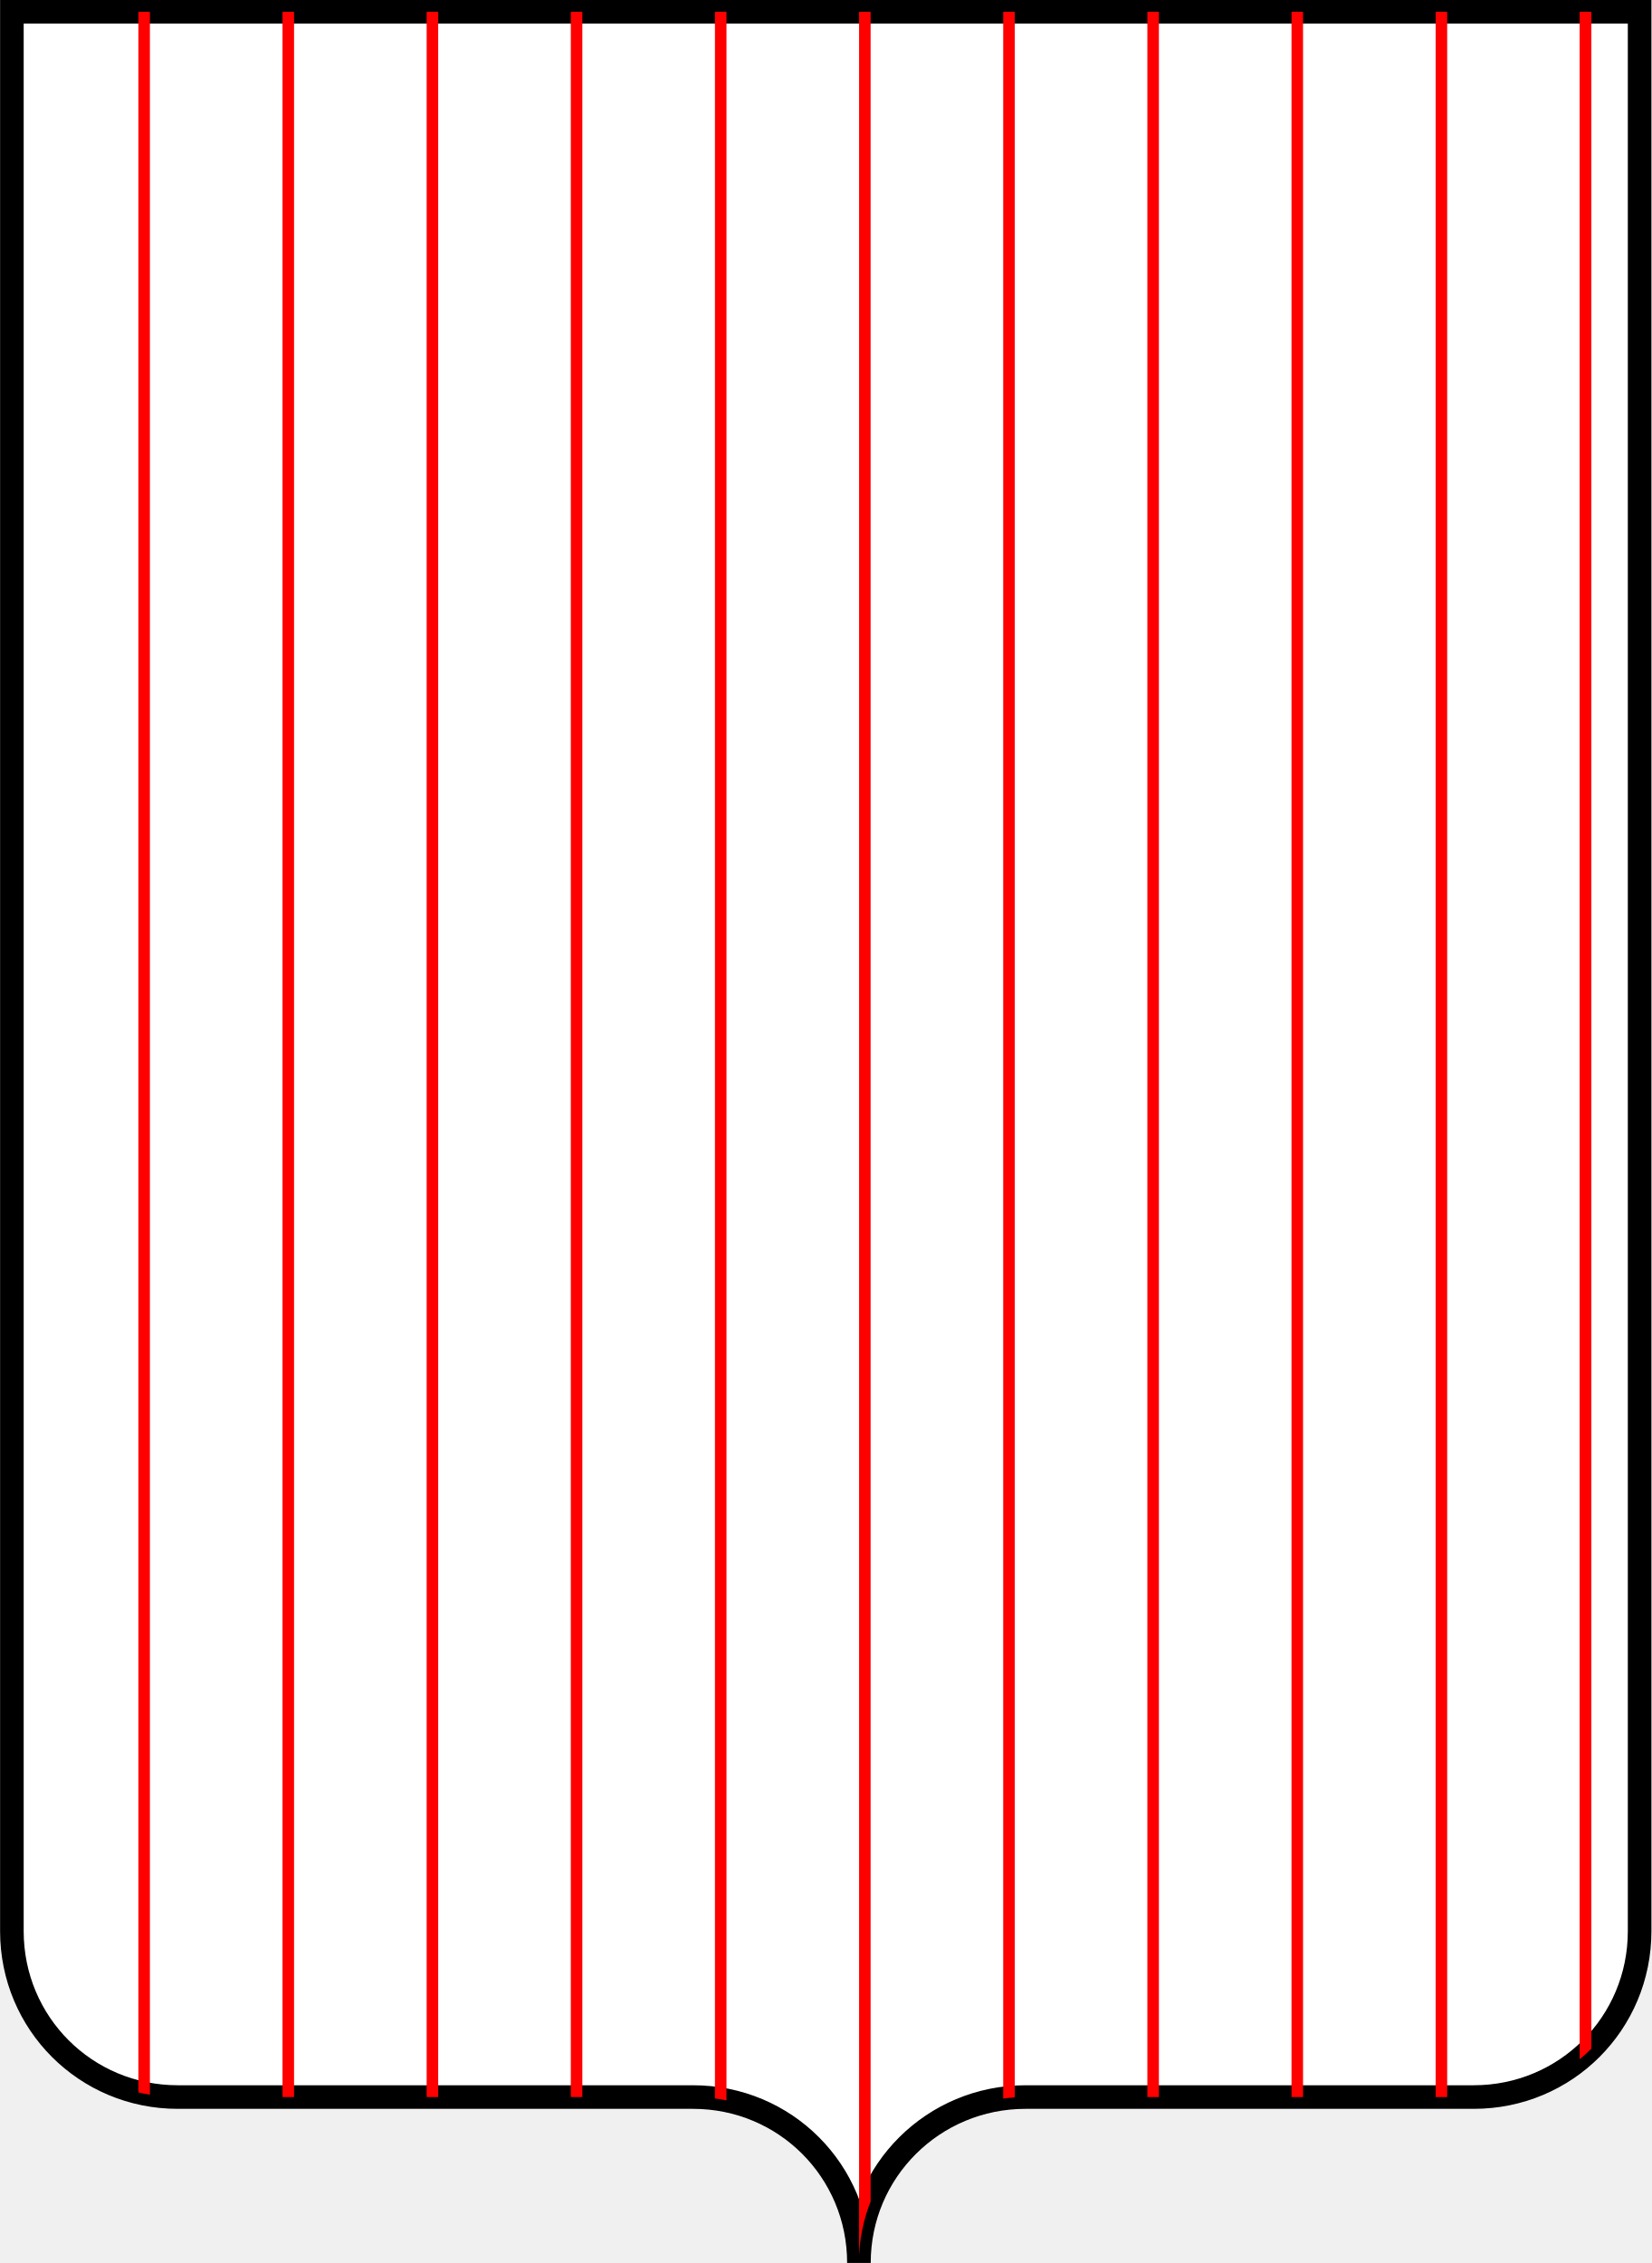
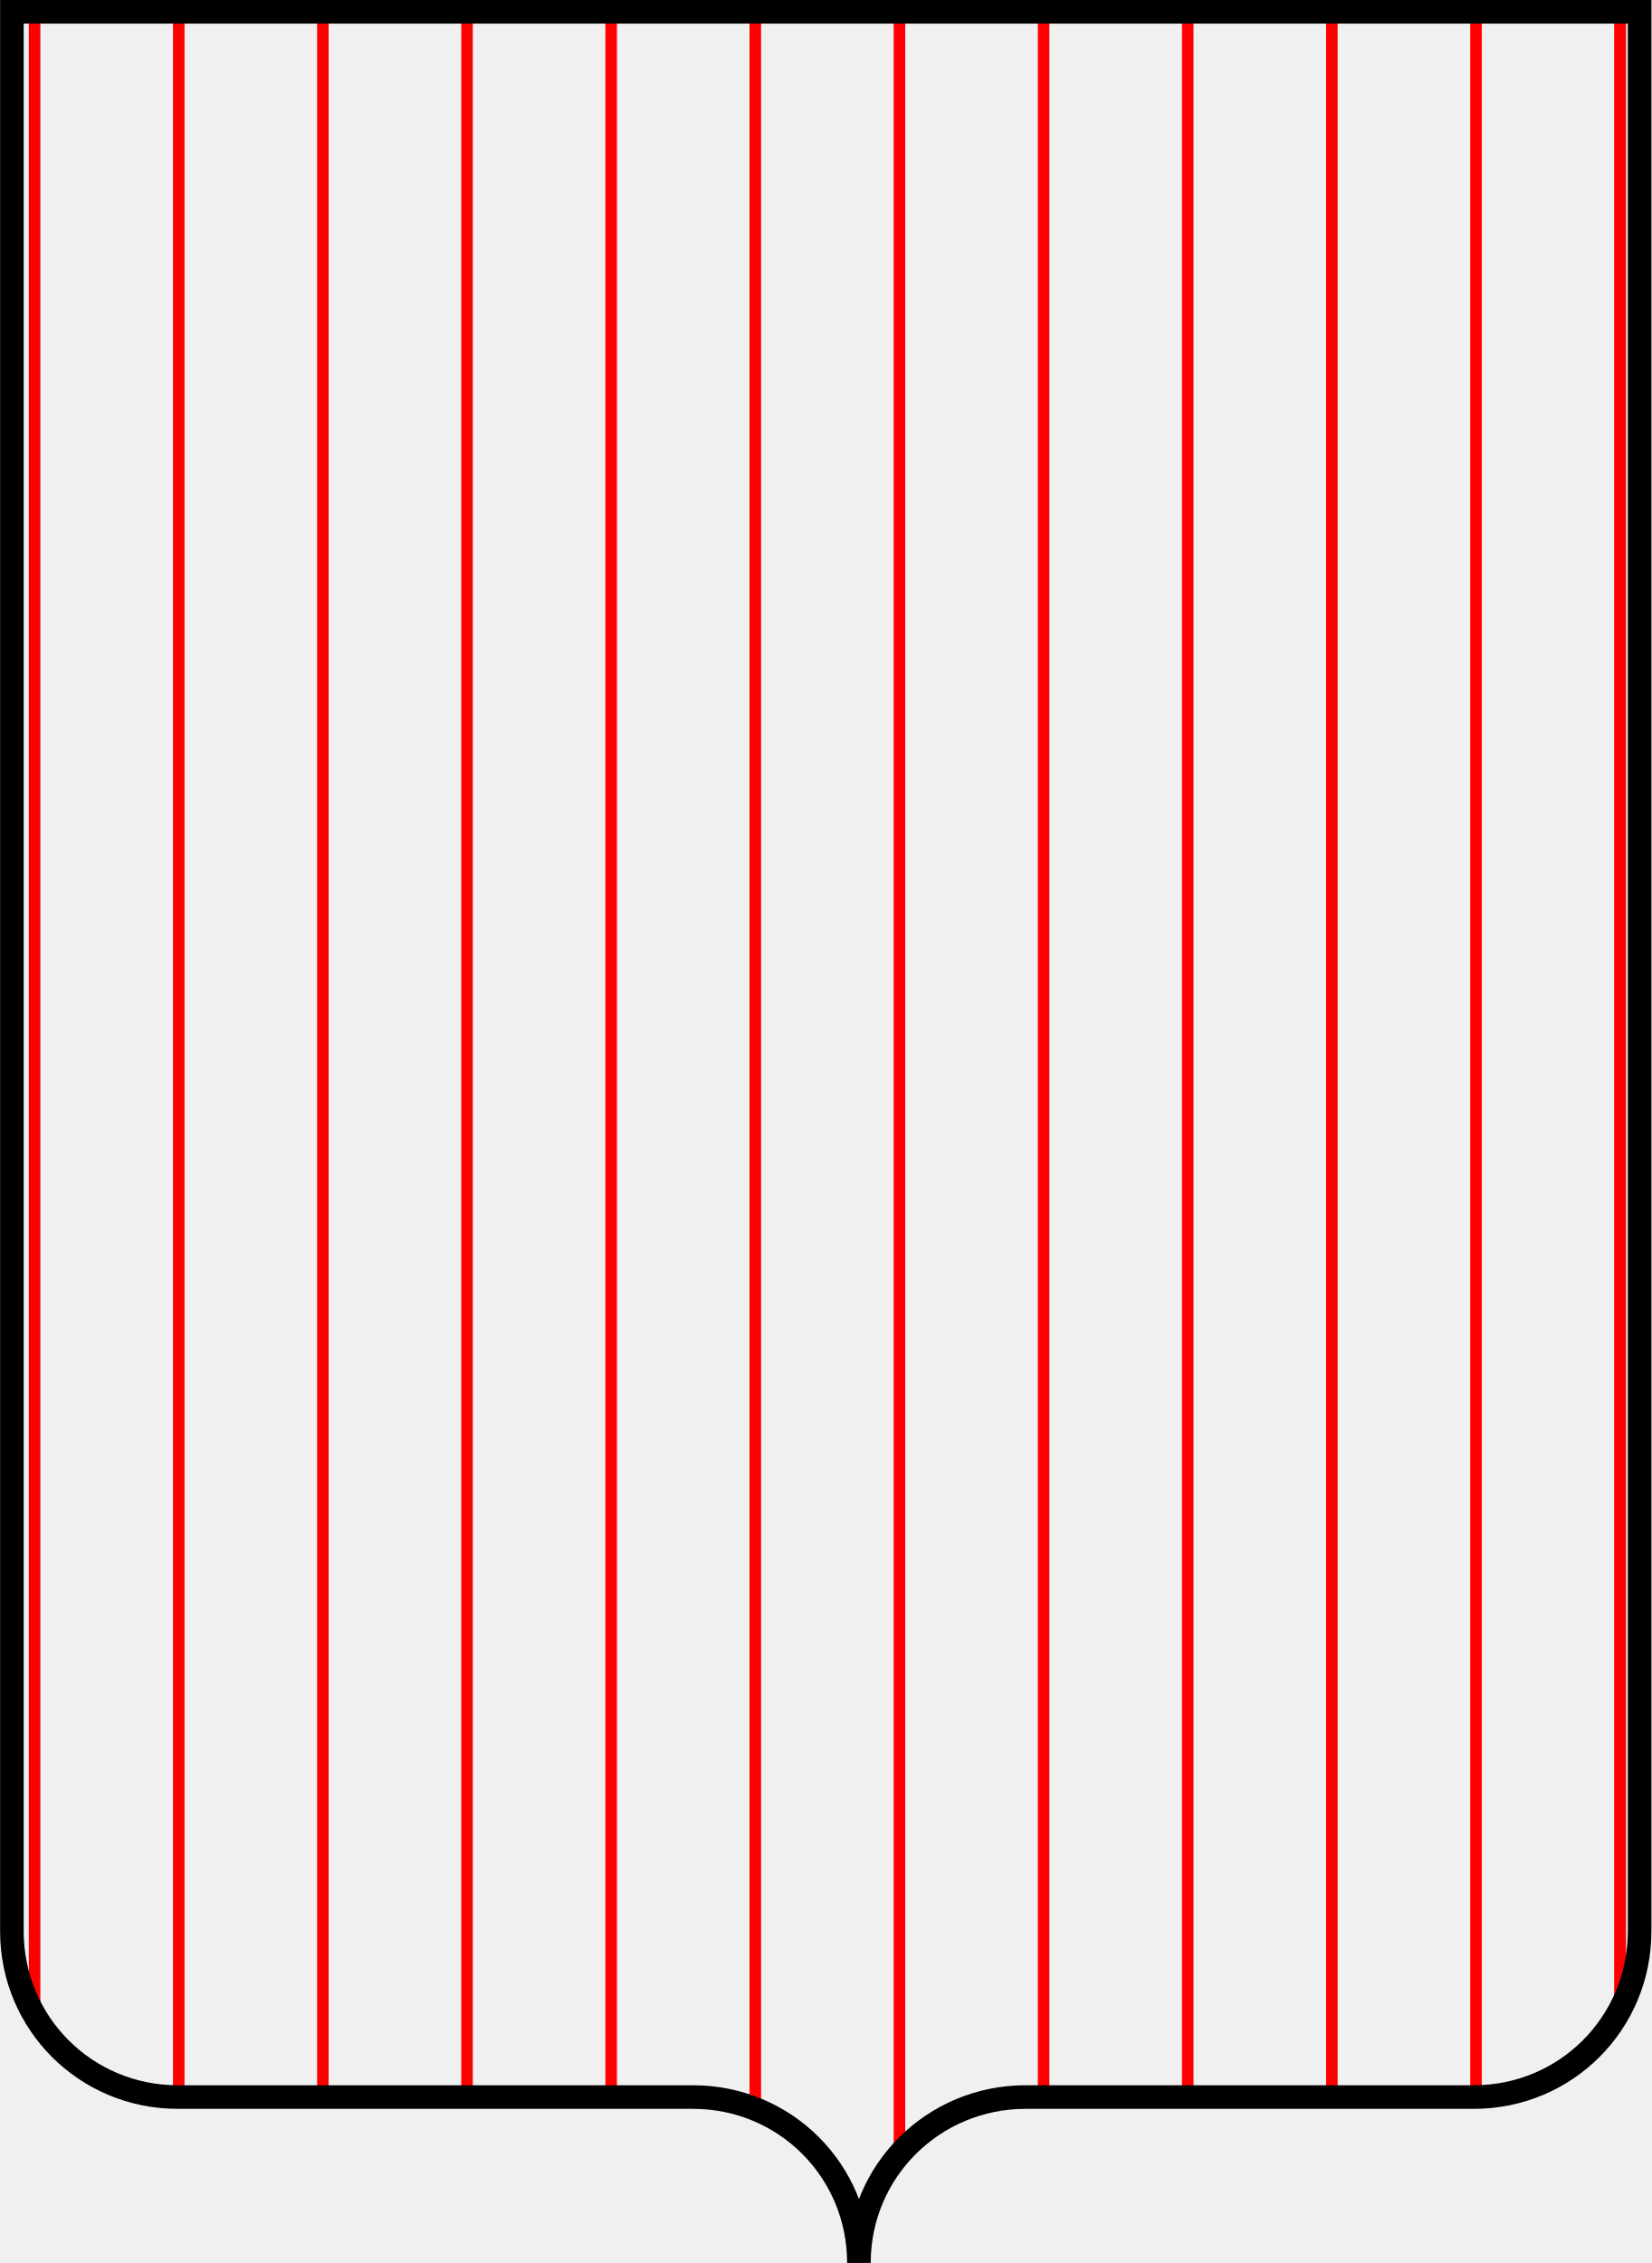
<svg xmlns="http://www.w3.org/2000/svg" width="286.406" height="392.5" id="svg3967" version="1.1">
  <defs id="defs3969">
    <clipPath clipPathUnits="userSpaceOnUse" id="clipPath16746">
      <path id="path16748" d="m 2.061,2.051 0,332.897 c 0,15.963 12.805,28.769 28.769,28.769 l 89.374,0 c 15.963,0 28.769,12.805 28.769,28.769 0,-15.963 12.933,-28.769 28.896,-28.769 l 77.739,0 c 15.963,0 28.768,-12.805 28.769,-28.769 l 0,-332.897 z" style="fill:#ffffff;fill-opacity:1;fill-rule:evenodd;stroke:#0000ff;stroke-width:4.092;stroke-linejoin:miter;stroke-miterlimit:4;stroke-opacity:1;stroke-dasharray:none;display:inline" />
-     </clipPath>
-     <clipPath clipPathUnits="userSpaceOnUse" id="clipPath16750">
-       <path id="path16752" d="m 2.061,2.051 0,332.897 c 0,15.963 12.805,28.769 28.769,28.769 l 89.374,0 c 15.963,0 28.769,12.805 28.769,28.769 0,-15.963 12.933,-28.769 28.896,-28.769 l 77.739,0 c 15.963,0 28.768,-12.805 28.769,-28.769 l 0,-332.897 z" style="fill:#ffffff;fill-opacity:1;fill-rule:evenodd;stroke:#0000ff;stroke-width:4.092;stroke-linejoin:miter;stroke-miterlimit:4;stroke-opacity:1;stroke-dasharray:none;display:inline" />
    </clipPath>
    <clipPath clipPathUnits="userSpaceOnUse" id="clipPath16754">
      <path id="path16756" d="m 2.061,2.051 0,332.897 c 0,15.963 12.805,28.769 28.769,28.769 l 89.374,0 c 15.963,0 28.769,12.805 28.769,28.769 0,-15.963 12.933,-28.769 28.896,-28.769 l 77.739,0 c 15.963,0 28.768,-12.805 28.769,-28.769 l 0,-332.897 z" style="fill:#ffffff;fill-opacity:1;fill-rule:evenodd;stroke:#0000ff;stroke-width:4.092;stroke-linejoin:miter;stroke-miterlimit:4;stroke-opacity:1;stroke-dasharray:none;display:inline" />
    </clipPath>
    <clipPath clipPathUnits="userSpaceOnUse" id="clipPath16758">
      <path id="path16760" d="m 2.061,2.051 0,332.897 c 0,15.963 12.805,28.769 28.769,28.769 l 89.374,0 c 15.963,0 28.769,12.805 28.769,28.769 0,-15.963 12.933,-28.769 28.896,-28.769 l 77.739,0 c 15.963,0 28.768,-12.805 28.769,-28.769 l 0,-332.897 z" style="fill:#ffffff;fill-opacity:1;fill-rule:evenodd;stroke:#0000ff;stroke-width:4.092;stroke-linejoin:miter;stroke-miterlimit:4;stroke-opacity:1;stroke-dasharray:none;display:inline" />
    </clipPath>
-     <clipPath clipPathUnits="userSpaceOnUse" id="clipPath16762">
-       <path id="path16764" d="m 2.061,2.051 0,332.897 c 0,15.963 12.805,28.769 28.769,28.769 l 89.374,0 c 15.963,0 28.769,12.805 28.769,28.769 0,-15.963 12.933,-28.769 28.896,-28.769 l 77.739,0 c 15.963,0 28.768,-12.805 28.769,-28.769 l 0,-332.897 z" style="fill:#ffffff;fill-opacity:1;fill-rule:evenodd;stroke:#0000ff;stroke-width:4.092;stroke-linejoin:miter;stroke-miterlimit:4;stroke-opacity:1;stroke-dasharray:none;display:inline" />
-     </clipPath>
-     <clipPath clipPathUnits="userSpaceOnUse" id="clipPath16766">
-       <path id="path16768" d="m 2.061,2.051 0,332.897 c 0,15.963 12.805,28.769 28.769,28.769 l 89.374,0 c 15.963,0 28.769,12.805 28.769,28.769 0,-15.963 12.933,-28.769 28.896,-28.769 l 77.739,0 c 15.963,0 28.768,-12.805 28.769,-28.769 l 0,-332.897 z" style="fill:#ffffff;fill-opacity:1;fill-rule:evenodd;stroke:#0000ff;stroke-width:4.092;stroke-linejoin:miter;stroke-miterlimit:4;stroke-opacity:1;stroke-dasharray:none;display:inline" />
-     </clipPath>
-     <clipPath clipPathUnits="userSpaceOnUse" id="clipPath16770">
-       <path id="path16772" d="m 2.061,2.051 0,332.897 c 0,15.963 12.805,28.769 28.769,28.769 l 89.374,0 c 15.963,0 28.769,12.805 28.769,28.769 0,-15.963 12.933,-28.769 28.896,-28.769 l 77.739,0 c 15.963,0 28.768,-12.805 28.769,-28.769 l 0,-332.897 z" style="fill:#ffffff;fill-opacity:1;fill-rule:evenodd;stroke:#0000ff;stroke-width:4.092;stroke-linejoin:miter;stroke-miterlimit:4;stroke-opacity:1;stroke-dasharray:none;display:inline" />
-     </clipPath>
-     <clipPath clipPathUnits="userSpaceOnUse" id="clipPath16774">
-       <path id="path16776" d="m 2.061,2.051 0,332.897 c 0,15.963 12.805,28.769 28.769,28.769 l 89.374,0 c 15.963,0 28.769,12.805 28.769,28.769 0,-15.963 12.933,-28.769 28.896,-28.769 l 77.739,0 c 15.963,0 28.768,-12.805 28.769,-28.769 l 0,-332.897 z" style="fill:#ffffff;fill-opacity:1;fill-rule:evenodd;stroke:#0000ff;stroke-width:4.092;stroke-linejoin:miter;stroke-miterlimit:4;stroke-opacity:1;stroke-dasharray:none;display:inline" />
-     </clipPath>
-     <clipPath clipPathUnits="userSpaceOnUse" id="clipPath16778">
-       <path id="path16780" d="m 2.061,2.051 0,332.897 c 0,15.963 12.805,28.769 28.769,28.769 l 89.374,0 c 15.963,0 28.769,12.805 28.769,28.769 0,-15.963 12.933,-28.769 28.896,-28.769 l 77.739,0 c 15.963,0 28.768,-12.805 28.769,-28.769 l 0,-332.897 z" style="fill:#ffffff;fill-opacity:1;fill-rule:evenodd;stroke:#0000ff;stroke-width:4.092;stroke-linejoin:miter;stroke-miterlimit:4;stroke-opacity:1;stroke-dasharray:none;display:inline" />
-     </clipPath>
-     <clipPath clipPathUnits="userSpaceOnUse" id="clipPath16782">
-       <path id="path16784" d="m 2.061,2.051 0,332.897 c 0,15.963 12.805,28.769 28.769,28.769 l 89.374,0 c 15.963,0 28.769,12.805 28.769,28.769 0,-15.963 12.933,-28.769 28.896,-28.769 l 77.739,0 c 15.963,0 28.768,-12.805 28.769,-28.769 l 0,-332.897 z" style="fill:#ffffff;fill-opacity:1;fill-rule:evenodd;stroke:#0000ff;stroke-width:4.092;stroke-linejoin:miter;stroke-miterlimit:4;stroke-opacity:1;stroke-dasharray:none;display:inline" />
-     </clipPath>
-     <clipPath clipPathUnits="userSpaceOnUse" id="clipPath16786">
-       <path id="path16788" d="m 2.061,2.051 0,332.897 c 0,15.963 12.805,28.769 28.769,28.769 l 89.374,0 c 15.963,0 28.769,12.805 28.769,28.769 0,-15.963 12.933,-28.769 28.896,-28.769 l 77.739,0 c 15.963,0 28.768,-12.805 28.769,-28.769 l 0,-332.897 z" style="fill:#ffffff;fill-opacity:1;fill-rule:evenodd;stroke:#0000ff;stroke-width:4.092;stroke-linejoin:miter;stroke-miterlimit:4;stroke-opacity:1;stroke-dasharray:none;display:inline" />
-     </clipPath>
-     <clipPath clipPathUnits="userSpaceOnUse" id="clipPath16790">
-       <path id="path16792" d="m 2.061,2.051 0,332.897 c 0,15.963 12.805,28.769 28.769,28.769 l 89.374,0 c 15.963,0 28.769,12.805 28.769,28.769 0,-15.963 12.933,-28.769 28.896,-28.769 l 77.739,0 c 15.963,0 28.768,-12.805 28.769,-28.769 l 0,-332.897 z" style="fill:#ffffff;fill-opacity:1;fill-rule:evenodd;stroke:#0000ff;stroke-width:4.092;stroke-linejoin:miter;stroke-miterlimit:4;stroke-opacity:1;stroke-dasharray:none;display:inline" />
-     </clipPath>
-     <clipPath clipPathUnits="userSpaceOnUse" id="clipPath16794">
-       <path id="path16796" d="m 2.061,2.051 0,332.897 c 0,15.963 12.805,28.769 28.769,28.769 l 89.374,0 c 15.963,0 28.769,12.805 28.769,28.769 0,-15.963 12.933,-28.769 28.896,-28.769 l 77.739,0 c 15.963,0 28.768,-12.805 28.769,-28.769 l 0,-332.897 z" style="fill:#ffffff;fill-opacity:1;fill-rule:evenodd;stroke:#0000ff;stroke-width:4.092;stroke-linejoin:miter;stroke-miterlimit:4;stroke-opacity:1;stroke-dasharray:none;display:inline" />
-     </clipPath>
-     <clipPath clipPathUnits="userSpaceOnUse" id="clipPath16798">
-       <path id="path16800" d="m 2.061,2.051 0,332.897 c 0,15.963 12.805,28.769 28.769,28.769 l 89.374,0 c 15.963,0 28.769,12.805 28.769,28.769 0,-15.963 12.933,-28.769 28.896,-28.769 l 77.739,0 c 15.963,0 28.768,-12.805 28.769,-28.769 l 0,-332.897 z" style="fill:#ffffff;fill-opacity:1;fill-rule:evenodd;stroke:#0000ff;stroke-width:4.092;stroke-linejoin:miter;stroke-miterlimit:4;stroke-opacity:1;stroke-dasharray:none;display:inline" />
-     </clipPath>
-     <clipPath clipPathUnits="userSpaceOnUse" id="clipPath16802">
-       <path id="path16804" d="m 2.061,2.051 0,332.897 c 0,15.963 12.805,28.769 28.769,28.769 l 89.374,0 c 15.963,0 28.769,12.805 28.769,28.769 0,-15.963 12.933,-28.769 28.896,-28.769 l 77.739,0 c 15.963,0 28.768,-12.805 28.769,-28.769 l 0,-332.897 z" style="fill:#ffffff;fill-opacity:1;fill-rule:evenodd;stroke:#0000ff;stroke-width:4.092;stroke-linejoin:miter;stroke-miterlimit:4;stroke-opacity:1;stroke-dasharray:none;display:inline" />
+     <clipPath clipPathUnits="userSpaceOnUse" id="clipPath3387">
+       <path id="path3389" d="m -3.939,2.051 0,332.897 c 0,15.963 12.805,28.769 28.769,28.769 l 89.374,0 c 15.963,0 28.769,12.805 28.769,28.769 0,-15.963 12.933,-28.769 28.896,-28.769 l 77.739,0 c 15.963,0 28.768,-12.805 28.769,-28.769 l 0,-332.897 z" style="fill:#ffffff;fill-opacity:1;fill-rule:evenodd;stroke:#000000;stroke-width:4.092;stroke-linejoin:miter;stroke-miterlimit:4;stroke-opacity:1;stroke-dasharray:none;display:inline" />
    </clipPath>
  </defs>
-   <g id="layer3" style="display:none" />
+   <g style="display:none" id="g3391">
+     <path id="path3393" d="m 2.061,2.051 0,332.897 c 0,15.963 12.805,28.769 28.769,28.769 l 89.374,0 c 15.963,0 28.769,12.805 28.769,28.769 0,-15.963 12.933,-28.769 28.896,-28.769 l 77.739,0 c 15.963,0 28.768,-12.805 28.769,-28.769 l 0,-332.897 z" style="fill:#ff0000;fill-opacity:1;stroke:#000000;stroke-width:4.092;stroke-linejoin:miter;stroke-miterlimit:4;stroke-opacity:1;stroke-dasharray:none;display:inline" />
+   </g>
  <g id="layer2" style="display:inline">
-     <path style="fill:#ffffff;fill-opacity:1;fill-rule:evenodd;stroke:#000000;stroke-width:4.092;stroke-linejoin:miter;stroke-miterlimit:4;stroke-opacity:1;stroke-dasharray:none;display:inline" d="m 2.061,2.051 0,332.897 c 0,15.963 12.805,28.769 28.769,28.769 l 89.374,0 c 15.963,0 28.769,12.805 28.769,28.769 0,-15.963 12.933,-28.769 28.896,-28.769 l 77.739,0 c 15.963,0 28.768,-12.805 28.769,-28.769 l 0,-332.897 z" id="path16744" />
-     <path style="fill:none;stroke:#ff0000;stroke-width:2;stroke-linecap:butt;stroke-linejoin:miter;stroke-miterlimit:4;stroke-opacity:1;stroke-dasharray:none" d="m 25,-27.5 0,435" id="path14854-3" clip-path="url(#clipPath16802)" />
-     <path style="fill:none;stroke:#ff0000;stroke-width:2;stroke-linecap:butt;stroke-linejoin:miter;stroke-miterlimit:4;stroke-opacity:1;stroke-dasharray:none" d="m 50,-27.5 0,435" id="path14854-1-1" clip-path="url(#clipPath16798)" />
-     <path style="fill:none;stroke:#ff0000;stroke-width:2;stroke-linecap:butt;stroke-linejoin:miter;stroke-miterlimit:4;stroke-opacity:1;stroke-dasharray:none" d="m 75,-27.5 0,435" id="path14854-7-9" clip-path="url(#clipPath16794)" />
-     <path style="fill:none;stroke:#ff0000;stroke-width:2;stroke-linecap:butt;stroke-linejoin:miter;stroke-miterlimit:4;stroke-opacity:1;stroke-dasharray:none" d="m 100,-27.5 0,435" id="path14854-11-86" clip-path="url(#clipPath16790)" />
-     <path style="fill:none;stroke:#ff0000;stroke-width:2;stroke-linecap:butt;stroke-linejoin:miter;stroke-miterlimit:4;stroke-opacity:1;stroke-dasharray:none" d="m 125,-27.5 0,435" id="path14854-5-5" clip-path="url(#clipPath16786)" />
-     <path style="fill:none;stroke:#ff0000;stroke-width:2;stroke-linecap:butt;stroke-linejoin:miter;stroke-miterlimit:4;stroke-opacity:1;stroke-dasharray:none" d="m 150,-27.5 0,435" id="path14854-2-0" clip-path="url(#clipPath16782)" />
-     <path style="fill:none;stroke:#ff0000;stroke-width:2;stroke-linecap:butt;stroke-linejoin:miter;stroke-miterlimit:4;stroke-opacity:1;stroke-dasharray:none" d="m 175,-27.5 0,435" id="path14854-76-2" clip-path="url(#clipPath16778)" />
-     <path style="fill:none;stroke:#ff0000;stroke-width:2;stroke-linecap:butt;stroke-linejoin:miter;stroke-miterlimit:4;stroke-opacity:1;stroke-dasharray:none" d="m 200,-27.5 0,435" id="path14854-14-8" clip-path="url(#clipPath16774)" />
-     <path style="fill:none;stroke:#ff0000;stroke-width:2;stroke-linecap:butt;stroke-linejoin:miter;stroke-miterlimit:4;stroke-opacity:1;stroke-dasharray:none" d="m 225,-27.5 0,435" id="path14854-23-6" clip-path="url(#clipPath16770)" />
-     <path style="fill:none;stroke:#ff0000;stroke-width:2;stroke-linecap:butt;stroke-linejoin:miter;stroke-miterlimit:4;stroke-opacity:1;stroke-dasharray:none" d="m 250,-27.5 0,435" id="path14854-22-0" clip-path="url(#clipPath16766)" />
-     <path style="fill:none;stroke:#ff0000;stroke-width:2;stroke-linecap:butt;stroke-linejoin:miter;stroke-miterlimit:4;stroke-opacity:1;stroke-dasharray:none" d="m 275,-27.5 0,435" id="path14854-22-1-2" clip-path="url(#clipPath16762)" />
    <path style="fill:none;stroke:#ff0000;stroke-width:2;stroke-linecap:butt;stroke-linejoin:miter;stroke-miterlimit:4;stroke-opacity:1;stroke-dasharray:none" d="m 0,-27.5 0,435" id="path14854-22-6-4" clip-path="url(#clipPath16758)" />
    <path style="fill:none;stroke:#ff0000;stroke-width:2;stroke-linecap:butt;stroke-linejoin:miter;stroke-miterlimit:4;stroke-opacity:1;stroke-dasharray:none" d="m 300,-27.5 0,435" id="path14854-57-8" clip-path="url(#clipPath16754)" />
-     <path style="fill:none;stroke:#ff0000;stroke-width:2;stroke-linecap:butt;stroke-linejoin:miter;stroke-miterlimit:4;stroke-opacity:1;stroke-dasharray:none" d="m 275,-27.5 0,435" id="path14854-22-6-1-9" clip-path="url(#clipPath16750)" />
    <path style="fill:none;stroke:#ff0000;stroke-width:2;stroke-linecap:butt;stroke-linejoin:miter;stroke-miterlimit:4;stroke-opacity:1;stroke-dasharray:none" d="m -0.003,-27.5 0,435" id="path14854-22-1-3-7-9" clip-path="url(#clipPath16746)" />
+     <g id="g3364" clip-path="url(#clipPath3387)" transform="translate(6,0)">
+       <path clip-path="none" id="path14854-3" d="m 25,-27.5 0,435" style="fill:none;stroke:#ff0000;stroke-width:2;stroke-linecap:butt;stroke-linejoin:miter;stroke-miterlimit:4;stroke-opacity:1;stroke-dasharray:none" />
+       <path clip-path="none" id="path14854-1-1" d="m 50,-27.5 0,435" style="fill:none;stroke:#ff0000;stroke-width:2;stroke-linecap:butt;stroke-linejoin:miter;stroke-miterlimit:4;stroke-opacity:1;stroke-dasharray:none" />
+       <path clip-path="none" id="path14854-7-9" d="m 75,-27.5 0,435" style="fill:none;stroke:#ff0000;stroke-width:2;stroke-linecap:butt;stroke-linejoin:miter;stroke-miterlimit:4;stroke-opacity:1;stroke-dasharray:none" />
+       <path clip-path="none" id="path14854-11-86" d="m 100,-27.5 0,435" style="fill:none;stroke:#ff0000;stroke-width:2;stroke-linecap:butt;stroke-linejoin:miter;stroke-miterlimit:4;stroke-opacity:1;stroke-dasharray:none" />
+       <path clip-path="none" id="path14854-5-5" d="m 125,-27.5 0,435" style="fill:none;stroke:#ff0000;stroke-width:2;stroke-linecap:butt;stroke-linejoin:miter;stroke-miterlimit:4;stroke-opacity:1;stroke-dasharray:none" />
+       <path clip-path="none" id="path14854-2-0" d="m 150,-27.5 0,435" style="fill:none;stroke:#ff0000;stroke-width:2;stroke-linecap:butt;stroke-linejoin:miter;stroke-miterlimit:4;stroke-opacity:1;stroke-dasharray:none" />
+       <path clip-path="none" id="path14854-76-2" d="m 175,-27.5 0,435" style="fill:none;stroke:#ff0000;stroke-width:2;stroke-linecap:butt;stroke-linejoin:miter;stroke-miterlimit:4;stroke-opacity:1;stroke-dasharray:none" />
+       <path clip-path="none" id="path14854-14-8" d="m 200,-27.5 0,435" style="fill:none;stroke:#ff0000;stroke-width:2;stroke-linecap:butt;stroke-linejoin:miter;stroke-miterlimit:4;stroke-opacity:1;stroke-dasharray:none" />
+       <path clip-path="none" id="path14854-23-6" d="m 225,-27.5 0,435" style="fill:none;stroke:#ff0000;stroke-width:2;stroke-linecap:butt;stroke-linejoin:miter;stroke-miterlimit:4;stroke-opacity:1;stroke-dasharray:none" />
+       <path clip-path="none" id="path14854-22-0" d="m 250,-27.5 0,435" style="fill:none;stroke:#ff0000;stroke-width:2;stroke-linecap:butt;stroke-linejoin:miter;stroke-miterlimit:4;stroke-opacity:1;stroke-dasharray:none" />
+       <path clip-path="none" id="path14854-22-1-2" d="m 275,-27.5 0,435" style="fill:none;stroke:#ff0000;stroke-width:2;stroke-linecap:butt;stroke-linejoin:miter;stroke-miterlimit:4;stroke-opacity:1;stroke-dasharray:none" />
+       <path clip-path="none" id="path14854-22-6-1-9" d="m 275,-27.5 0,435" style="fill:none;stroke:#ff0000;stroke-width:2;stroke-linecap:butt;stroke-linejoin:miter;stroke-miterlimit:4;stroke-opacity:1;stroke-dasharray:none" />
+       <path clip-path="none" id="path14854-1-1-7" d="m -50,-27.5 0,435" style="fill:none;stroke:#ff0000;stroke-width:2;stroke-linecap:butt;stroke-linejoin:miter;stroke-miterlimit:4;stroke-opacity:1;stroke-dasharray:none;display:inline" />
+       <path clip-path="none" id="path14854-7-9-4" d="m -25,-27.5 0,435" style="fill:none;stroke:#ff0000;stroke-width:2;stroke-linecap:butt;stroke-linejoin:miter;stroke-miterlimit:4;stroke-opacity:1;stroke-dasharray:none;display:inline" />
+       <path clip-path="none" id="path14854-11-86-0" d="m 0,-27.5 0,435" style="fill:none;stroke:#ff0000;stroke-width:2;stroke-linecap:butt;stroke-linejoin:miter;stroke-miterlimit:4;stroke-opacity:1;stroke-dasharray:none;display:inline" />
+       <path clip-path="none" id="path14854-7-9-4-8" d="m 300,-27.5 0,435" style="fill:none;stroke:#ff0000;stroke-width:2;stroke-linecap:butt;stroke-linejoin:miter;stroke-miterlimit:4;stroke-opacity:1;stroke-dasharray:none;display:inline" />
+     </g>
+   </g>
+   <g id="layer3" style="display:inline">
+     <path style="fill:none;stroke:#000000;stroke-width:4.092;stroke-linejoin:miter;stroke-miterlimit:4;stroke-opacity:1;stroke-dasharray:none;display:inline" d="m 2.061,2.051 0,332.897 c 0,15.963 12.805,28.769 28.769,28.769 l 89.374,0 c 15.963,0 28.769,12.805 28.769,28.769 0,-15.963 12.933,-28.769 28.896,-28.769 l 77.739,0 c 15.963,0 28.768,-12.805 28.769,-28.769 l 0,-332.897 z" id="path16744-1" />
  </g>
</svg>
